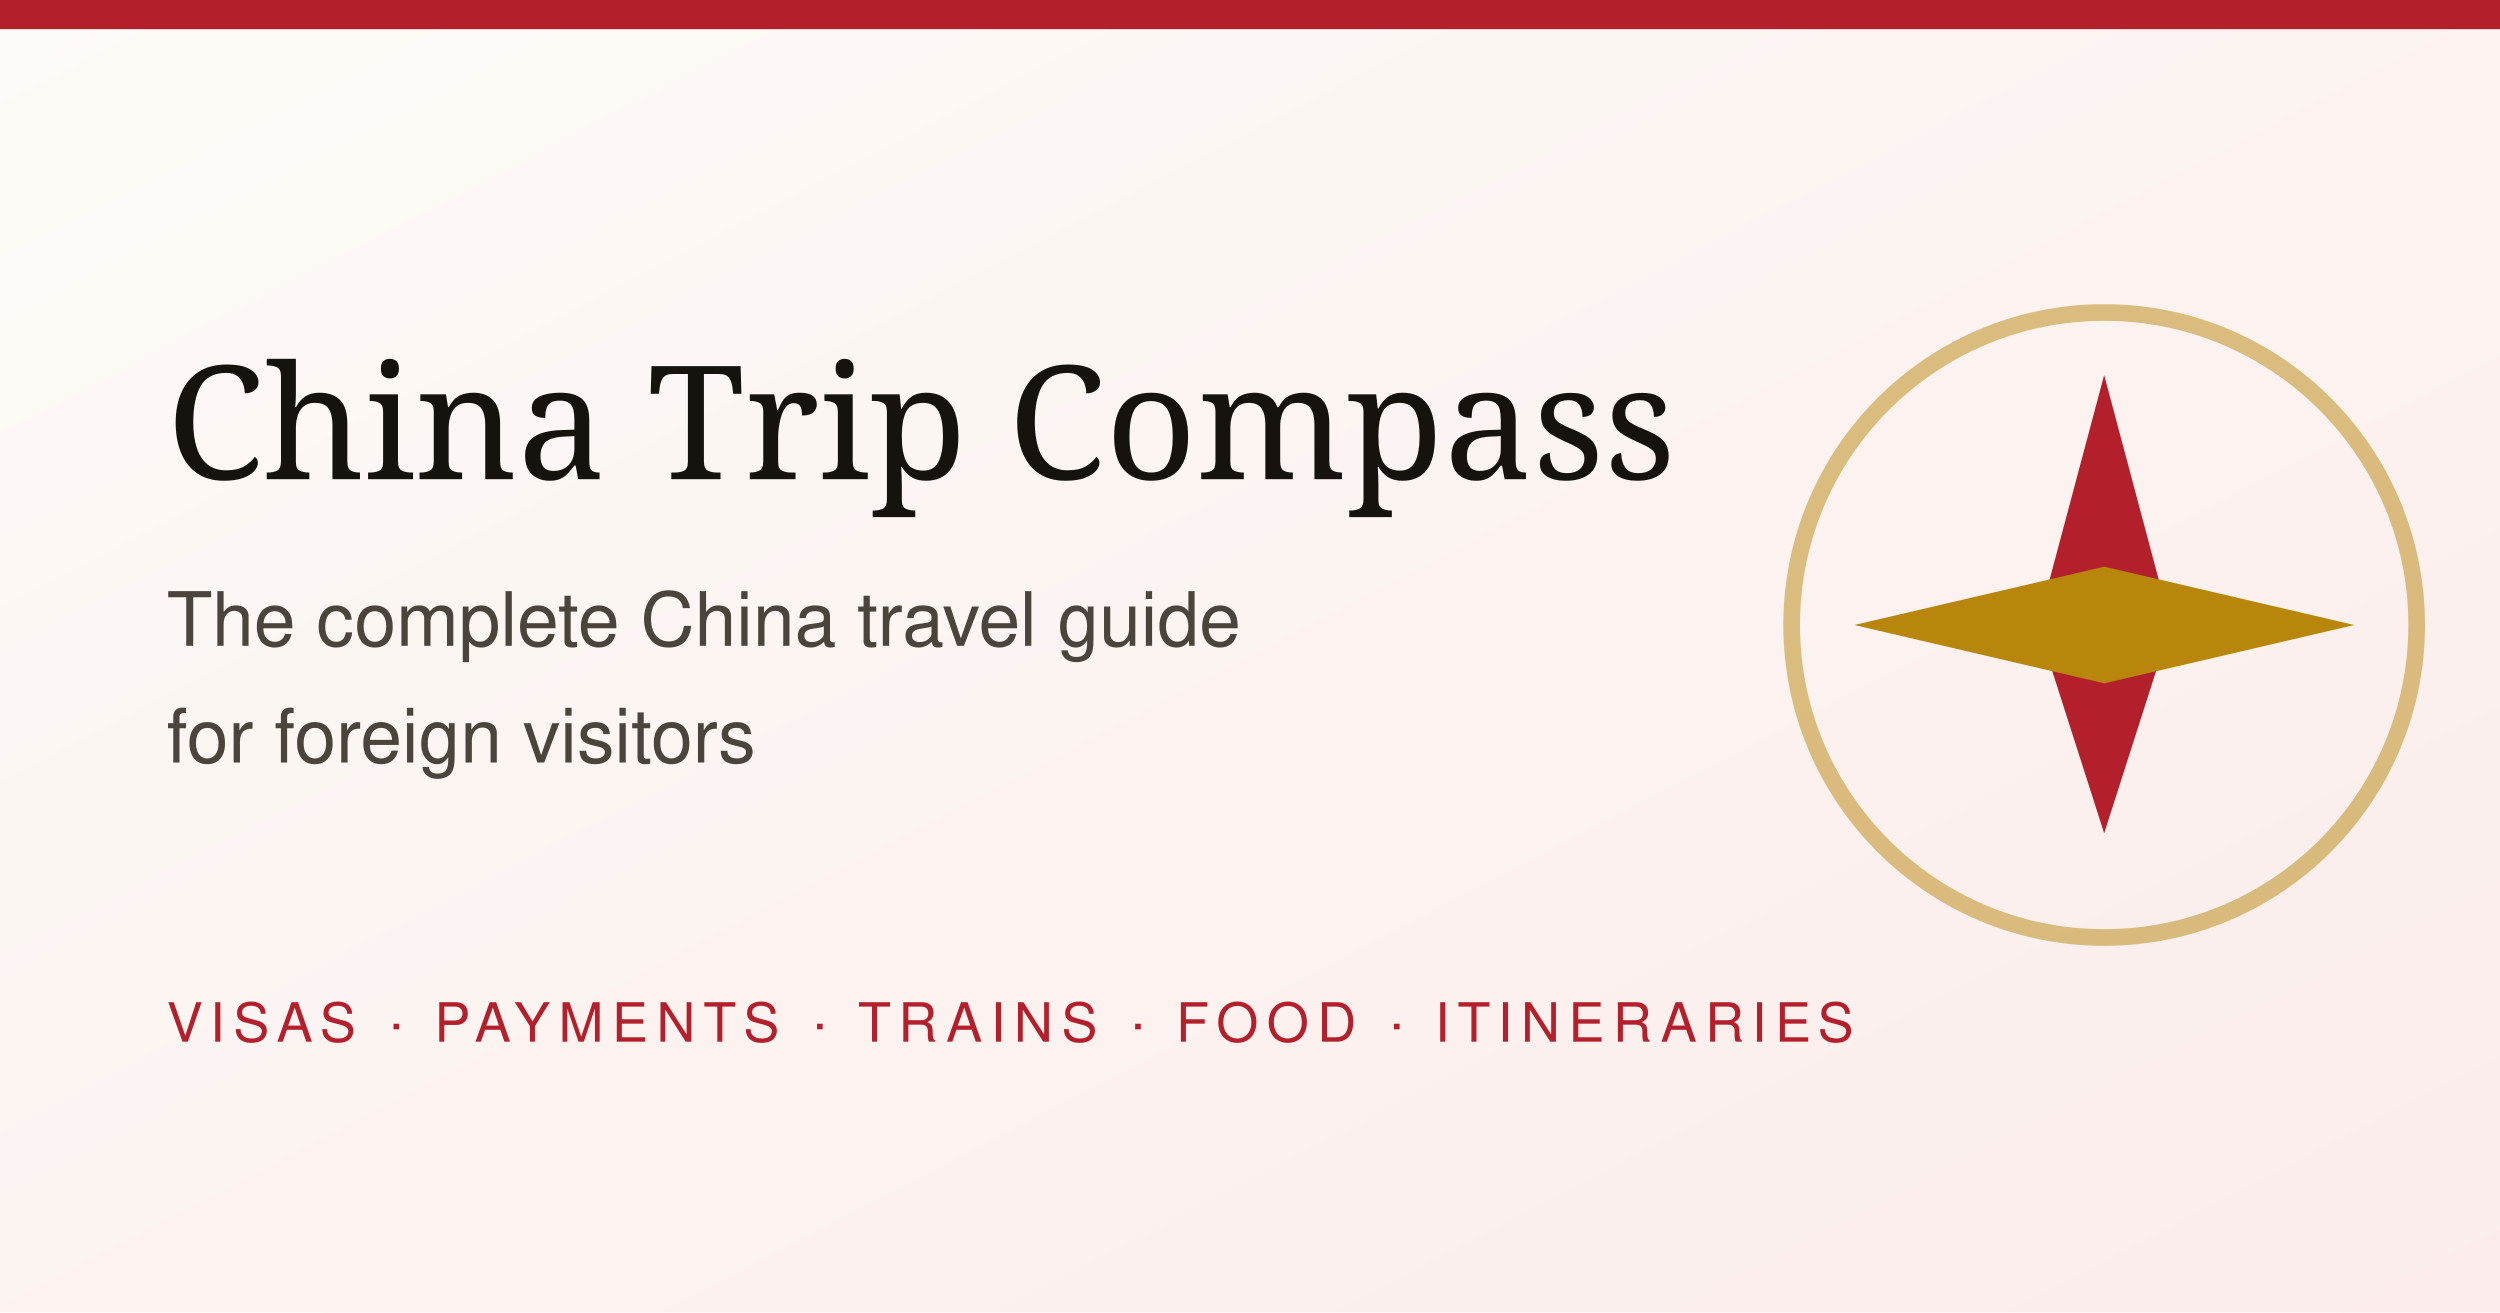
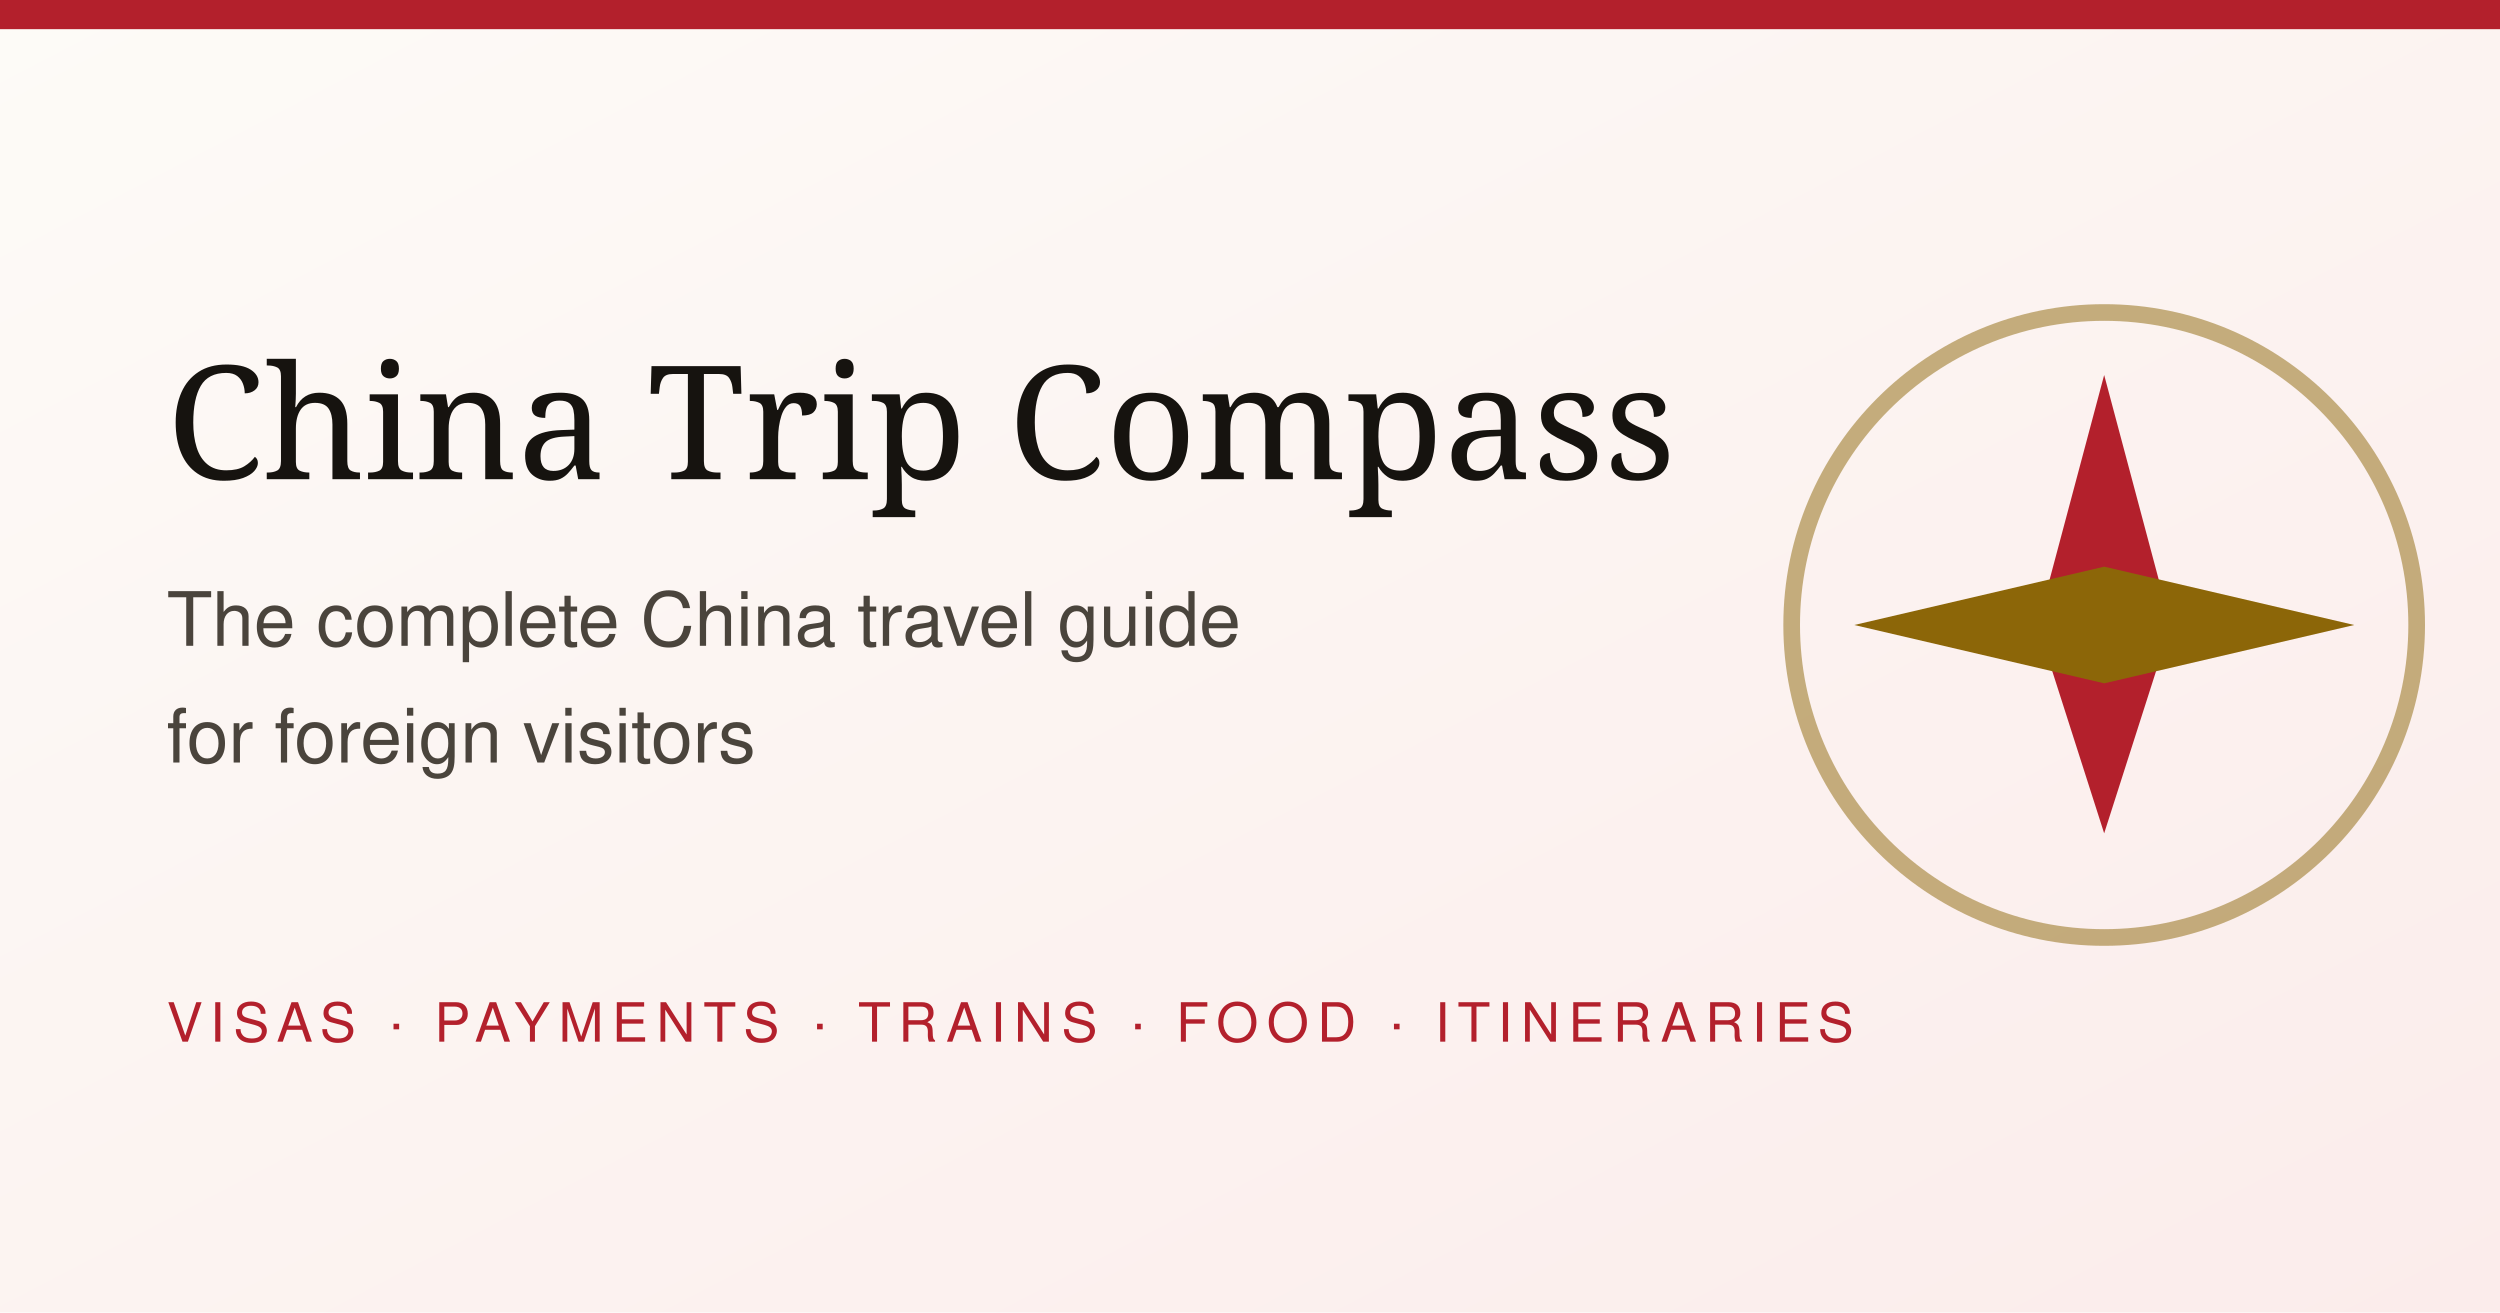
<svg xmlns="http://www.w3.org/2000/svg" viewBox="0 0 1200 630" width="1200" height="630">
  <defs>
    <linearGradient id="bg" x1="0" y1="0" x2="1" y2="1">
      <stop offset="0" stop-color="#fdfbf7" />
      <stop offset="1" stop-color="#fbeceb" />
    </linearGradient>
  </defs>
  <rect width="1200" height="630" fill="url(#bg)" />
  <rect x="0" y="0" width="1200" height="14" fill="#b3202c" />
  <text x="80" y="230" font-family="Georgia, serif" font-size="76" fill="#16130f">China Trip Compass</text>
  <text x="80" y="310" font-family="Helvetica, Arial, sans-serif" font-size="36" fill="#4a443c">The complete China travel guide</text>
  <text x="80" y="366" font-family="Helvetica, Arial, sans-serif" font-size="36" fill="#4a443c">for foreign visitors</text>
  <text x="80" y="500" font-family="Helvetica, Arial, sans-serif" font-size="26" fill="#b3202c" letter-spacing="4">VISAS · PAYMENTS · TRAINS · FOOD · ITINERARIES</text>
-   <circle cx="1010" cy="300" r="150" fill="none" stroke="#b8860b" stroke-width="8" opacity=".5" />
+   <circle cx="1010" cy="300" r="150" fill="none" stroke="#8c6608" stroke-width="8" opacity=".5" />
  <path d="M1010 180 1042 300 1010 400 978 300Z" fill="#b3202c" />
-   <path d="M890 300 1010 272 1130 300 1010 328Z" fill="#b8860b" />
+   <path d="M890 300 1010 272 1130 300 1010 328Z" fill="#8c6608" />
</svg>
